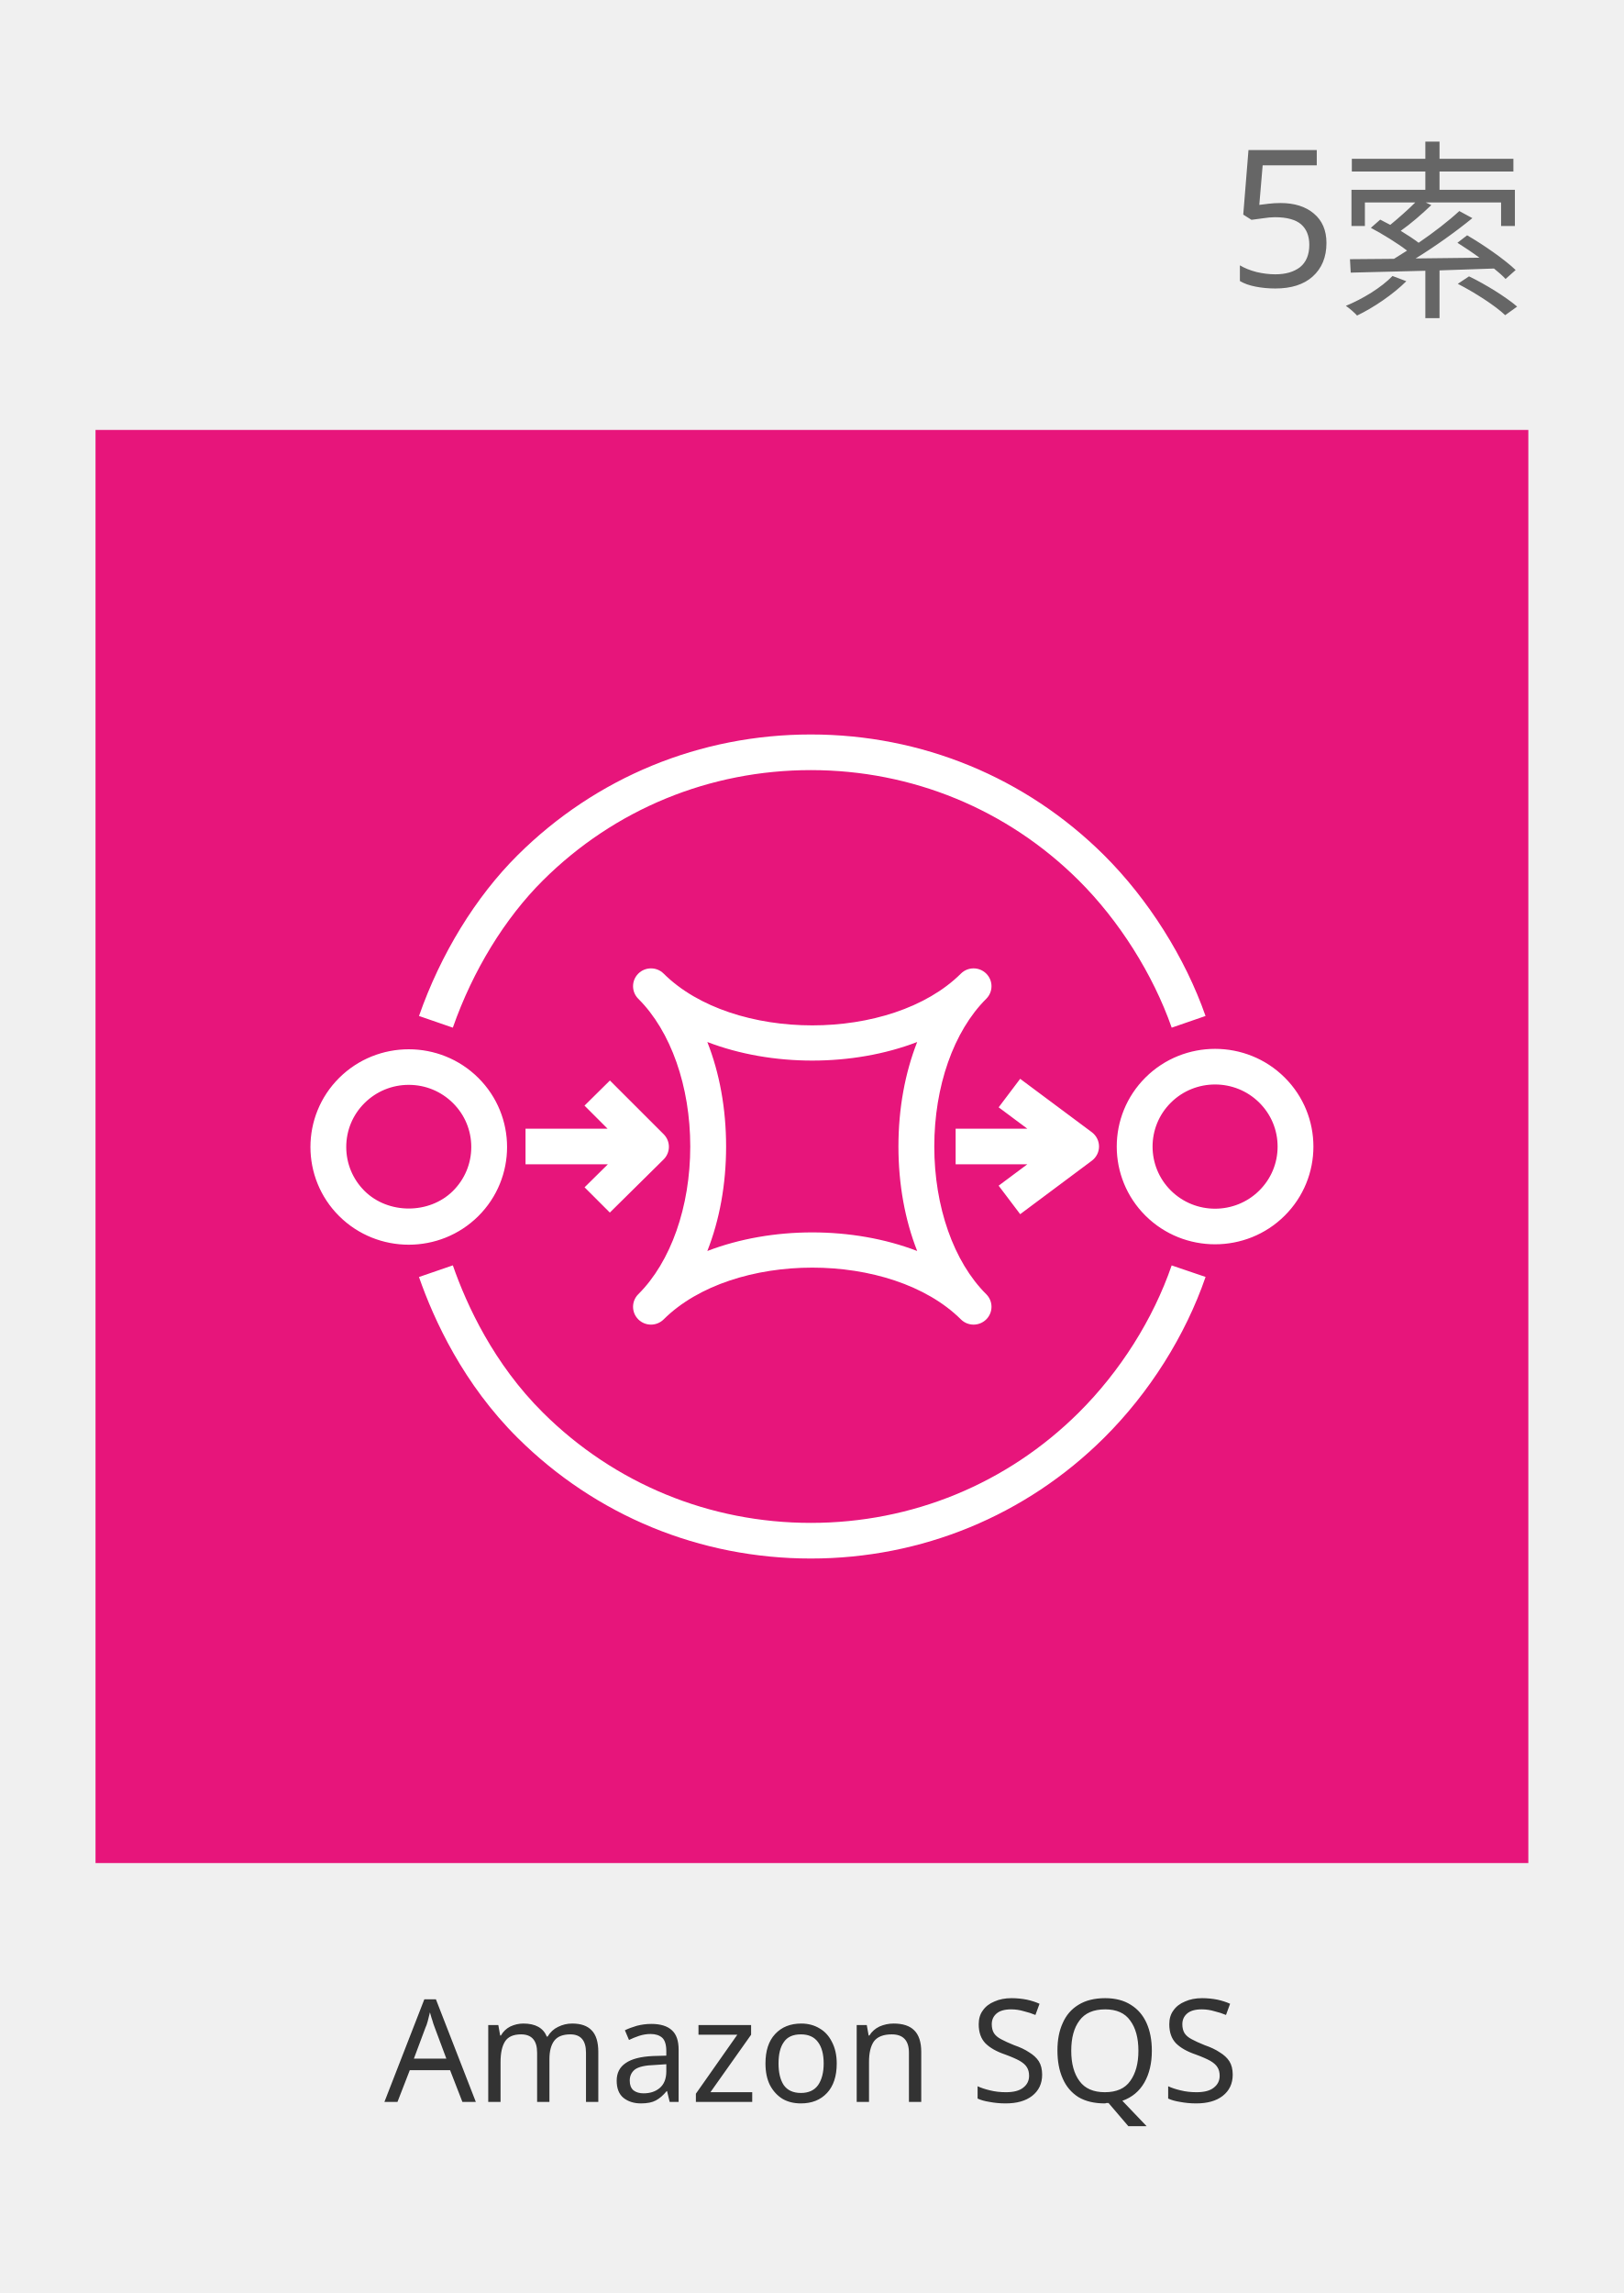
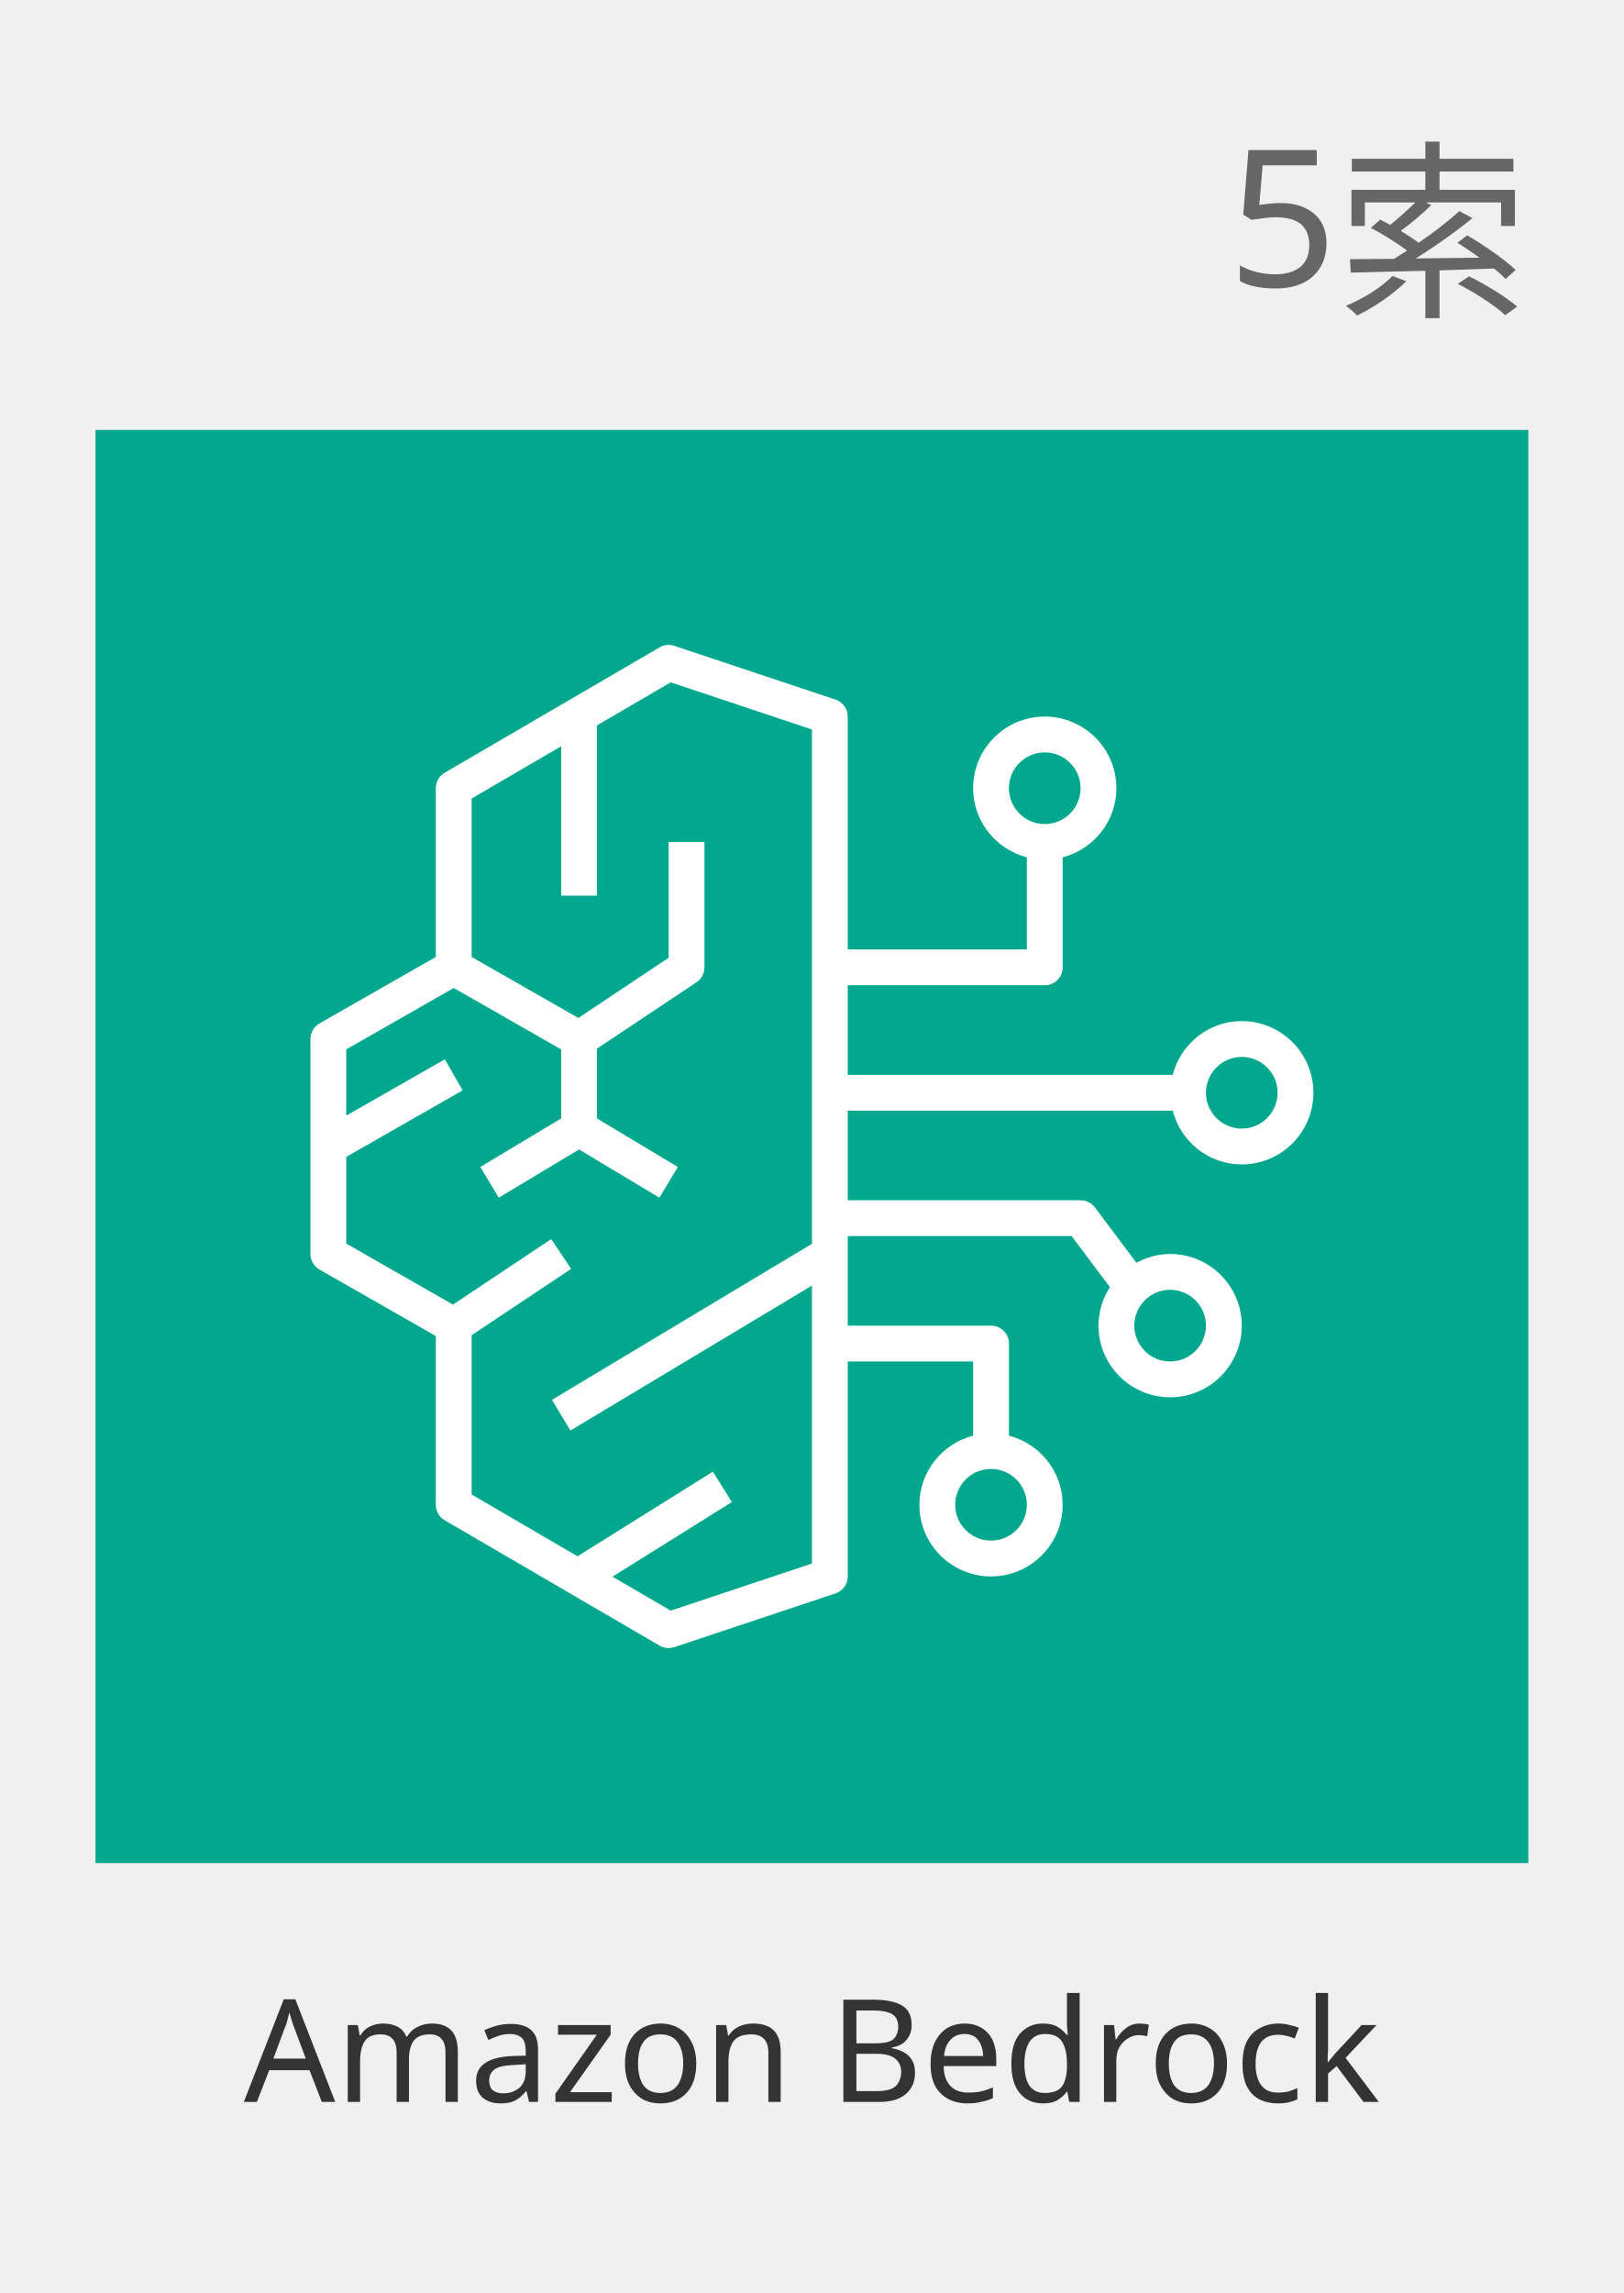
<svg xmlns="http://www.w3.org/2000/svg" width="17mm" height="24mm" viewBox="0 0 68 96">
  <text id="tile-type-placeholder" x="64" y="12" font-family="sans-serif" font-size="8" text-anchor="end" fill="#666666">5索</text>
  <g id="icon-placeholder" transform="translate(4, 18)">
    <g transform="translate(0.00, 0.00) scale(0.75)">
-       <g id="Icon-Architecture/64/Arch_Amazon-Simple-Queue-Service_64" stroke="none" stroke-width="1" fill="none" fill-rule="evenodd">
-         <g id="Icon-Architecture-BG/64/Application-Integration" fill="#E7157B">
+       <g id="Icon-Architecture/64/Arch_Amazon-Bedrock_64" stroke="none" stroke-width="1" fill="none" fill-rule="evenodd">
+         <g id="Icon-Architecture-BG/64/Machine-Learning" fill="#01A88D">
          <rect id="Rectangle" x="0" y="0" width="80" height="80" />
        </g>
-         <path d="M28.717,43.688 L31.719,40.722 C31.907,40.536 32.013,40.283 32.014,40.02 C32.015,39.756 31.91,39.503 31.723,39.316 L28.721,36.316 L27.302,37.718 L28.59,39.006 L24.009,39.006 L24.009,40.994 L28.606,40.994 L27.306,42.278 L28.717,43.688 Z M51.628,43.778 L55.63,40.793 C55.88,40.605 56.03,40.311 56.03,39.999 C56.03,39.686 55.88,39.391 55.629,39.203 L51.627,36.222 L50.426,37.813 L52.027,39.006 L48.024,39.006 L48.024,40.994 L52.026,40.994 L50.425,42.187 L51.628,43.778 Z M35.208,40 C35.208,42.111 34.843,44.101 34.16,45.833 C35.961,45.141 37.991,44.795 40.019,44.795 C42.048,44.795 44.078,45.141 45.877,45.833 C45.196,44.101 44.83,42.111 44.83,40 C44.83,37.889 45.196,35.9 45.877,34.167 C42.278,35.55 37.761,35.55 34.16,34.167 C34.843,35.9 35.208,37.889 35.208,40 L35.208,40 Z M30.306,49.651 C30.111,49.457 30.013,49.203 30.013,48.948 C30.013,48.694 30.111,48.439 30.306,48.245 C32.122,46.441 33.207,43.358 33.207,40 C33.207,36.642 32.122,33.559 30.306,31.755 C30.111,31.561 30.013,31.306 30.013,31.052 C30.013,30.797 30.111,30.543 30.306,30.349 C30.697,29.96 31.33,29.96 31.721,30.349 C35.598,34.202 44.44,34.202 48.318,30.349 C48.709,29.96 49.341,29.96 49.733,30.349 C49.928,30.543 50.026,30.797 50.026,31.052 C50.026,31.306 49.928,31.561 49.733,31.755 C47.916,33.559 46.832,36.642 46.832,40 C46.832,43.358 47.916,46.441 49.733,48.245 C49.928,48.439 50.026,48.694 50.026,48.948 C50.026,49.203 49.928,49.457 49.733,49.651 C49.537,49.845 49.281,49.943 49.025,49.943 C48.769,49.943 48.513,49.845 48.318,49.651 C44.44,45.798 35.598,45.798 31.721,49.651 C31.33,50.04 30.697,50.04 30.306,49.651 L30.306,49.651 Z M66.001,40.005 C66.001,39.078 65.638,38.207 64.978,37.552 C64.298,36.875 63.403,36.538 62.51,36.538 C61.616,36.538 60.722,36.875 60.041,37.552 C58.679,38.904 58.679,41.105 60.041,42.458 C61.402,43.81 63.615,43.811 64.978,42.458 C65.638,41.803 66.001,40.932 66.001,40.005 L66.001,40.005 Z M66.393,43.864 C65.323,44.928 63.917,45.459 62.51,45.459 C61.103,45.459 59.697,44.928 58.626,43.864 C56.484,41.736 56.484,38.274 58.626,36.146 C60.769,34.017 64.253,34.019 66.393,36.146 C68.536,38.274 68.536,41.736 66.393,43.864 L66.393,43.864 Z M20.98,40.028 C20.98,39.101 20.617,38.23 19.957,37.575 C19.298,36.92 18.421,36.559 17.489,36.559 C16.557,36.559 15.681,36.92 15.02,37.575 C14.361,38.23 13.999,39.101 13.999,40.028 C13.999,40.953 14.361,41.824 15.02,42.481 C16.34,43.79 18.639,43.79 19.957,42.481 C20.617,41.824 20.98,40.953 20.98,40.028 L20.98,40.028 Z M21.372,43.887 C20.302,44.95 18.896,45.482 17.489,45.482 C16.083,45.482 14.677,44.95 13.605,43.887 C11.465,41.759 11.465,38.297 13.605,36.169 C15.748,34.041 19.231,34.041 21.372,36.169 C23.514,38.297 23.514,41.759 21.372,43.887 L21.372,43.887 Z M54.896,54.856 C50.901,58.826 45.589,61.011 39.939,61.011 C34.288,61.011 28.976,58.826 24.982,54.856 C22.242,52.135 20.734,48.883 19.951,46.635 L18.06,47.285 C18.912,49.731 20.558,53.273 23.567,56.262 C27.939,60.608 33.753,63 39.939,63 C46.124,63 51.938,60.608 56.311,56.262 C58.837,53.753 60.85,50.564 61.979,47.282 L60.086,46.638 C59.053,49.638 57.21,52.557 54.896,54.856 L54.896,54.856 Z M19.95,33.366 L18.061,32.714 C19.272,29.25 21.229,26.061 23.573,23.733 C27.943,19.391 33.755,17 39.939,17 C46.123,17 51.935,19.391 56.305,23.733 C58.771,26.184 60.84,29.457 61.977,32.714 L60.088,33.366 C59.044,30.384 57.15,27.385 54.89,25.139 C50.898,21.172 45.588,18.989 39.939,18.989 C34.29,18.989 28.98,21.172 24.988,25.139 C22.854,27.26 21.065,30.182 19.95,33.366 L19.95,33.366 Z" id="AWS-Simple-Queue-Service_Icon_64_Squid" fill="#FFFFFF" />
+         <g id="Icon-Service/64/Amazon-Bedrock_64" transform="translate(12, 12)" fill="#FFFFFF">
+           <path d="M52,27 C50.897,27 50,26.103 50,25 C50,23.897 50.897,23 52,23 C53.103,23 54,23.897 54,25 C54,26.103 53.103,27 52,27 L52,27 Z M20.113,53.908 L16.865,52.014 L23.53,47.848 L22.47,46.152 L14.913,50.875 L9,47.426 L9,38.535 L14.555,34.832 L13.445,33.168 L7.959,36.825 L2,33.42 L2,28.58 L8.496,24.868 L7.504,23.132 L2,26.277 L2,22.58 L8,19.152 L14,22.58 L14,26.434 L9.485,29.143 L10.515,30.857 L15,28.166 L19.485,30.857 L20.515,29.143 L16,26.434 L16,22.535 L21.555,18.832 C21.833,18.646 22,18.334 22,18 L22,11 L20,11 L20,17.465 L14.959,20.825 L9,17.42 L9,8.574 L14,5.658 L14,14 L16,14 L16,4.491 L20.113,2.092 L28,4.721 L28,33.434 L13.485,42.143 L14.515,43.857 L28,35.766 L28,51.279 L20.113,53.908 Z M50,38 C50,39.103 49.103,40 48,40 C46.897,40 46,39.103 46,38 C46,36.897 46.897,36 48,36 C49.103,36 50,36.897 50,38 L50,38 Z M40,48 C40,49.103 39.103,50 38,50 C36.897,50 36,49.103 36,48 C36,46.897 36.897,46 38,46 C39.103,46 40,46.897 40,48 L40,48 Z M39,8 C39,6.897 39.897,6 41,6 C42.103,6 43,6.897 43,8 C43,9.103 42.103,10 41,10 C39.897,10 39,9.103 39,8 L39,8 Z M52,21 C50.141,21 48.589,22.28 48.142,24 L30,24 L30,19 L41,19 C41.553,19 42,18.552 42,18 L42,11.858 C43.72,11.411 45,9.858 45,8 C45,5.794 43.206,4 41,4 C38.794,4 37,5.794 37,8 C37,9.858 38.28,11.411 40,11.858 L40,17 L30,17 L30,4 C30,3.569 29.725,3.188 29.316,3.051 L20.316,0.051 C20.042,-0.039 19.744,-0.009 19.496,0.136 L7.496,7.136 C7.188,7.315 7,7.645 7,8 L7,17.42 L0.504,21.132 C0.192,21.31 0,21.641 0,22 L0,34 C0,34.359 0.192,34.69 0.504,34.868 L7,38.58 L7,48 C7,48.355 7.188,48.685 7.496,48.864 L19.496,55.864 C19.65,55.954 19.825,56 20,56 C20.106,56 20.213,55.983 20.316,55.949 L29.316,52.949 C29.725,52.812 30,52.431 30,52 L30,40 L37,40 L37,44.142 C35.28,44.589 34,46.142 34,48 C34,50.206 35.794,52 38,52 C40.206,52 42,50.206 42,48 C42,46.142 40.72,44.589 39,44.142 L39,39 C39,38.448 38.553,38 38,38 L30,38 L30,33 L42.5,33 L44.638,35.85 C44.239,36.472 44,37.207 44,38 C44,40.206 45.794,42 48,42 C50.206,42 52,40.206 52,38 C52,35.794 50.206,34 48,34 C47.316,34 46.682,34.188 46.119,34.492 L43.8,31.4 C43.611,31.148 43.314,31 43,31 L30,31 L30,26 L48.142,26 C48.589,27.72 50.141,29 52,29 C54.206,29 56,27.206 56,25 C56,22.794 54.206,21 52,21 L52,21 Z" id="Fill-1" />
+         </g>
      </g>
    </g>
  </g>
-   <text id="service-name-placeholder" x="34" y="88" font-family="sans-serif" font-size="6" text-anchor="middle" fill="#333333">Amazon SQS</text>
+   <text id="service-name-placeholder" x="34" y="88" font-family="sans-serif" font-size="6" text-anchor="middle" fill="#333333">Amazon Bedrock</text>
</svg>
